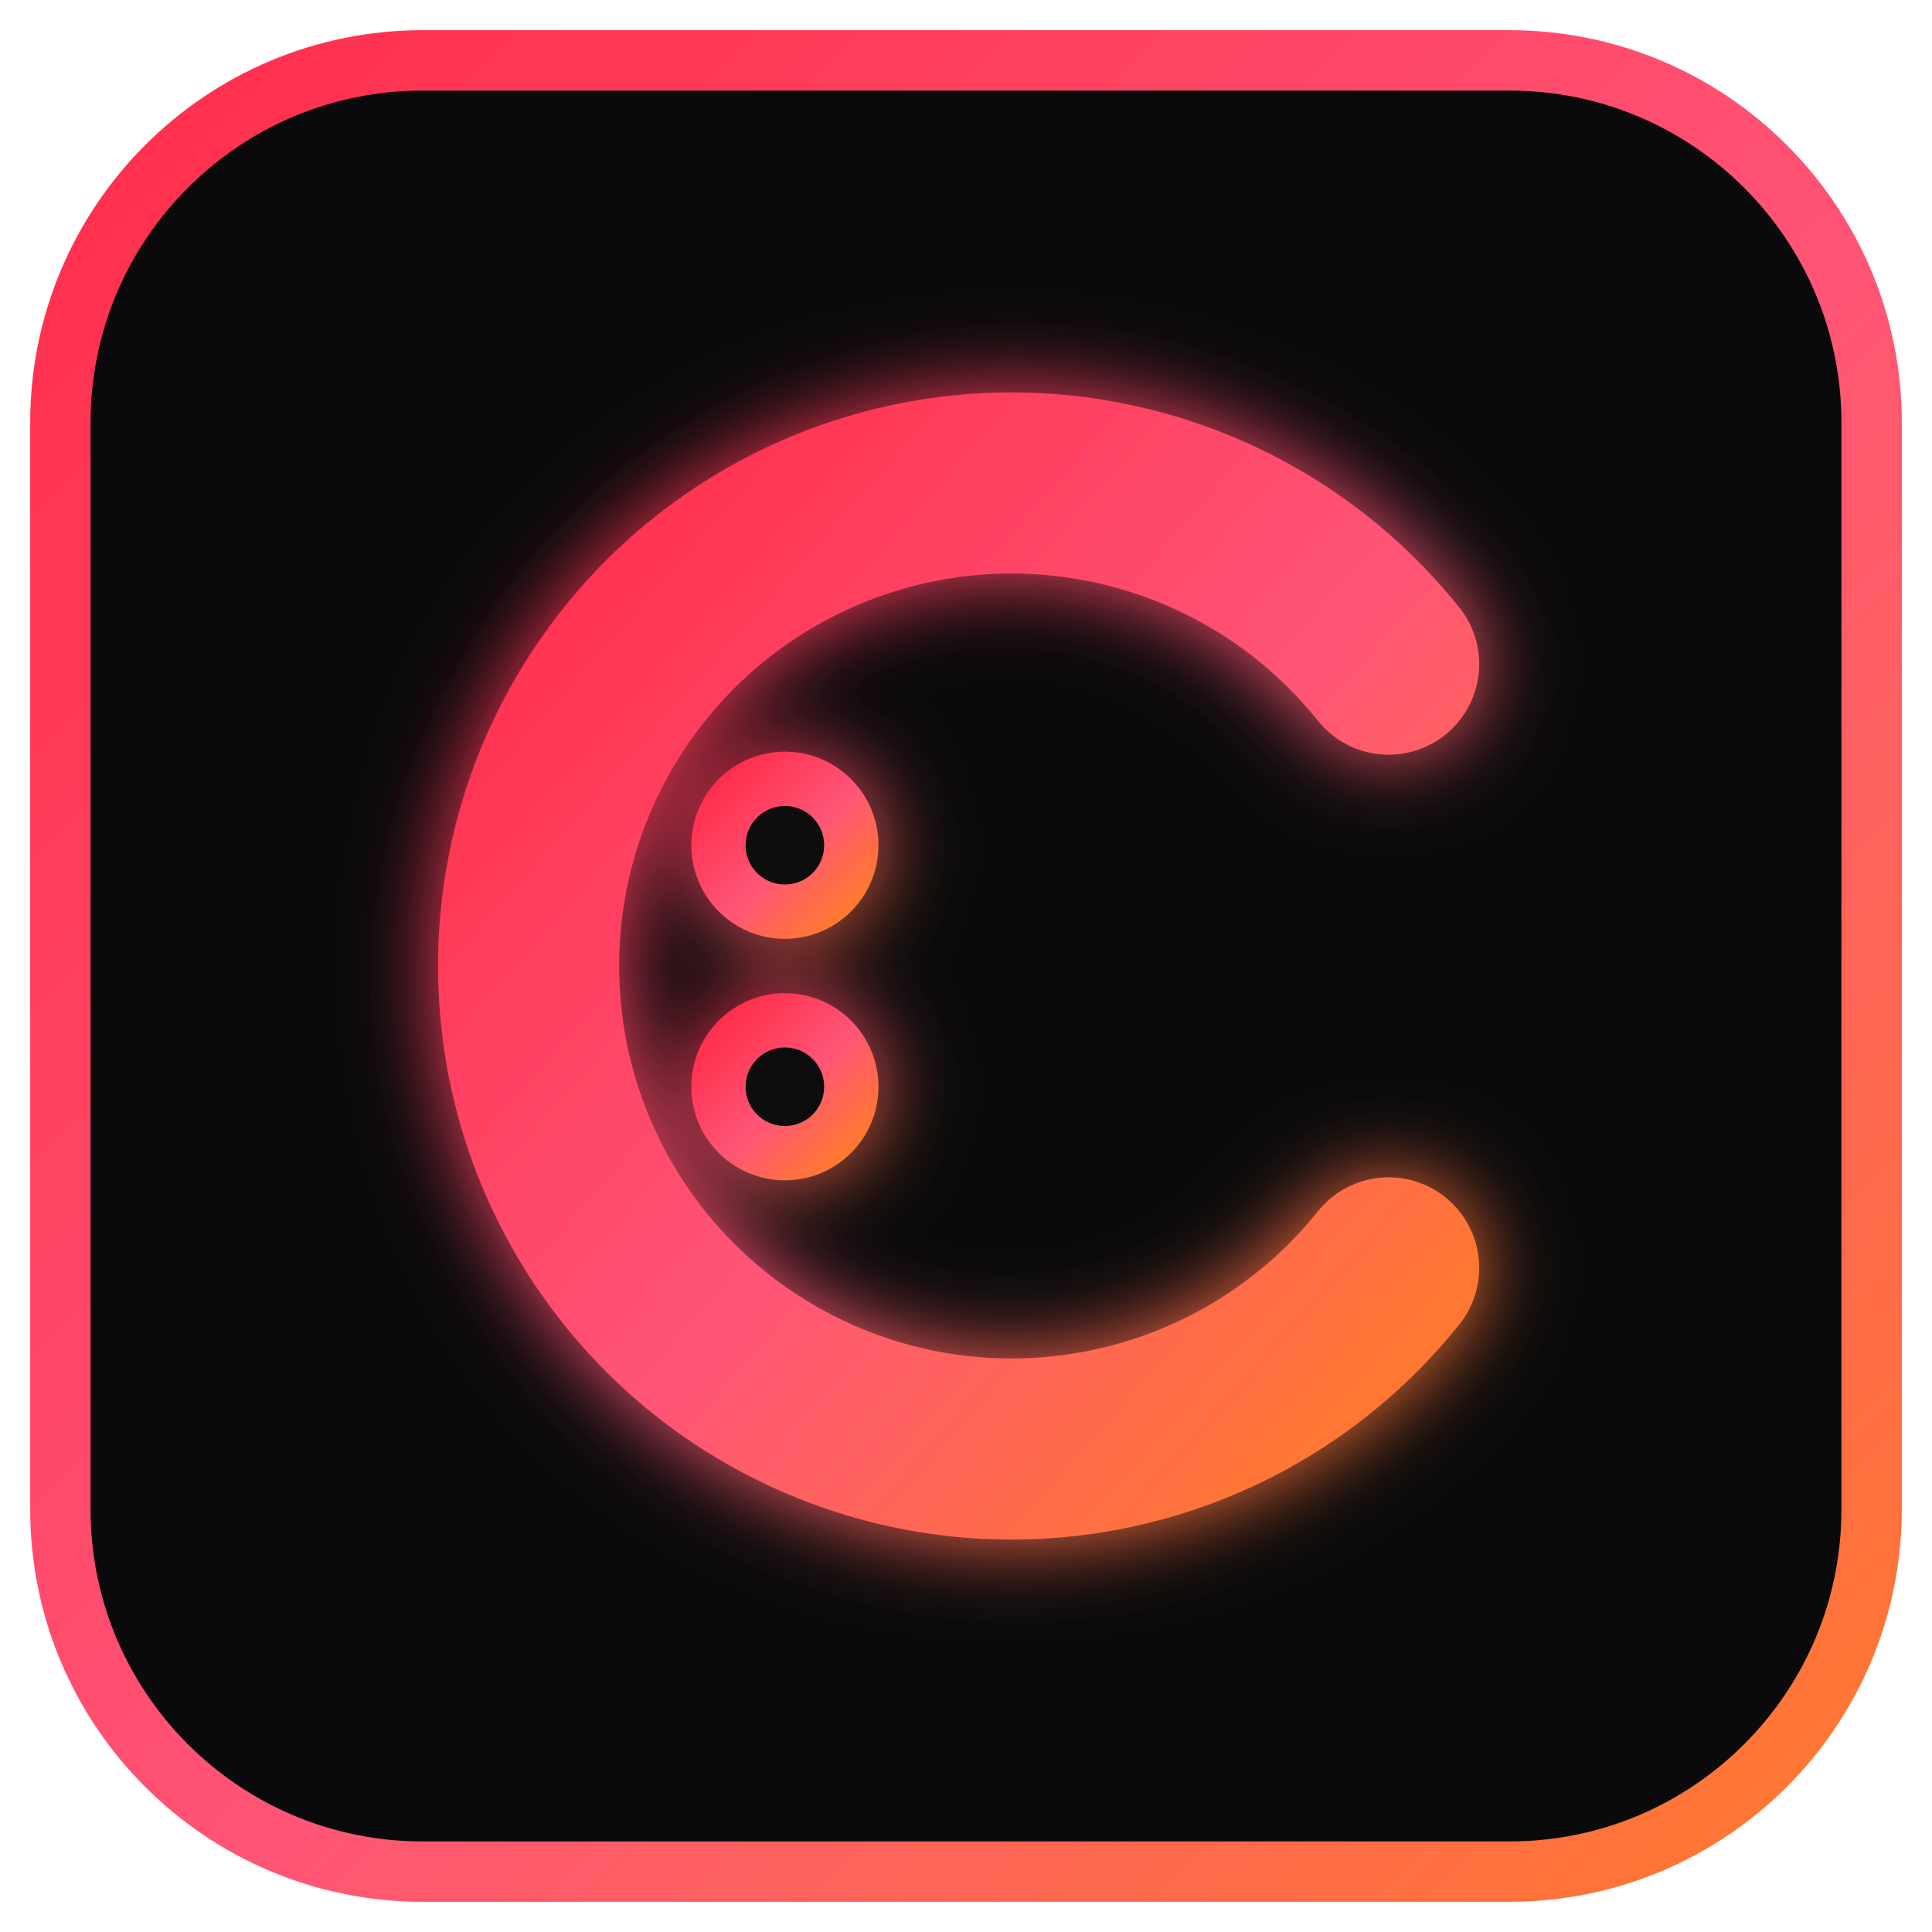
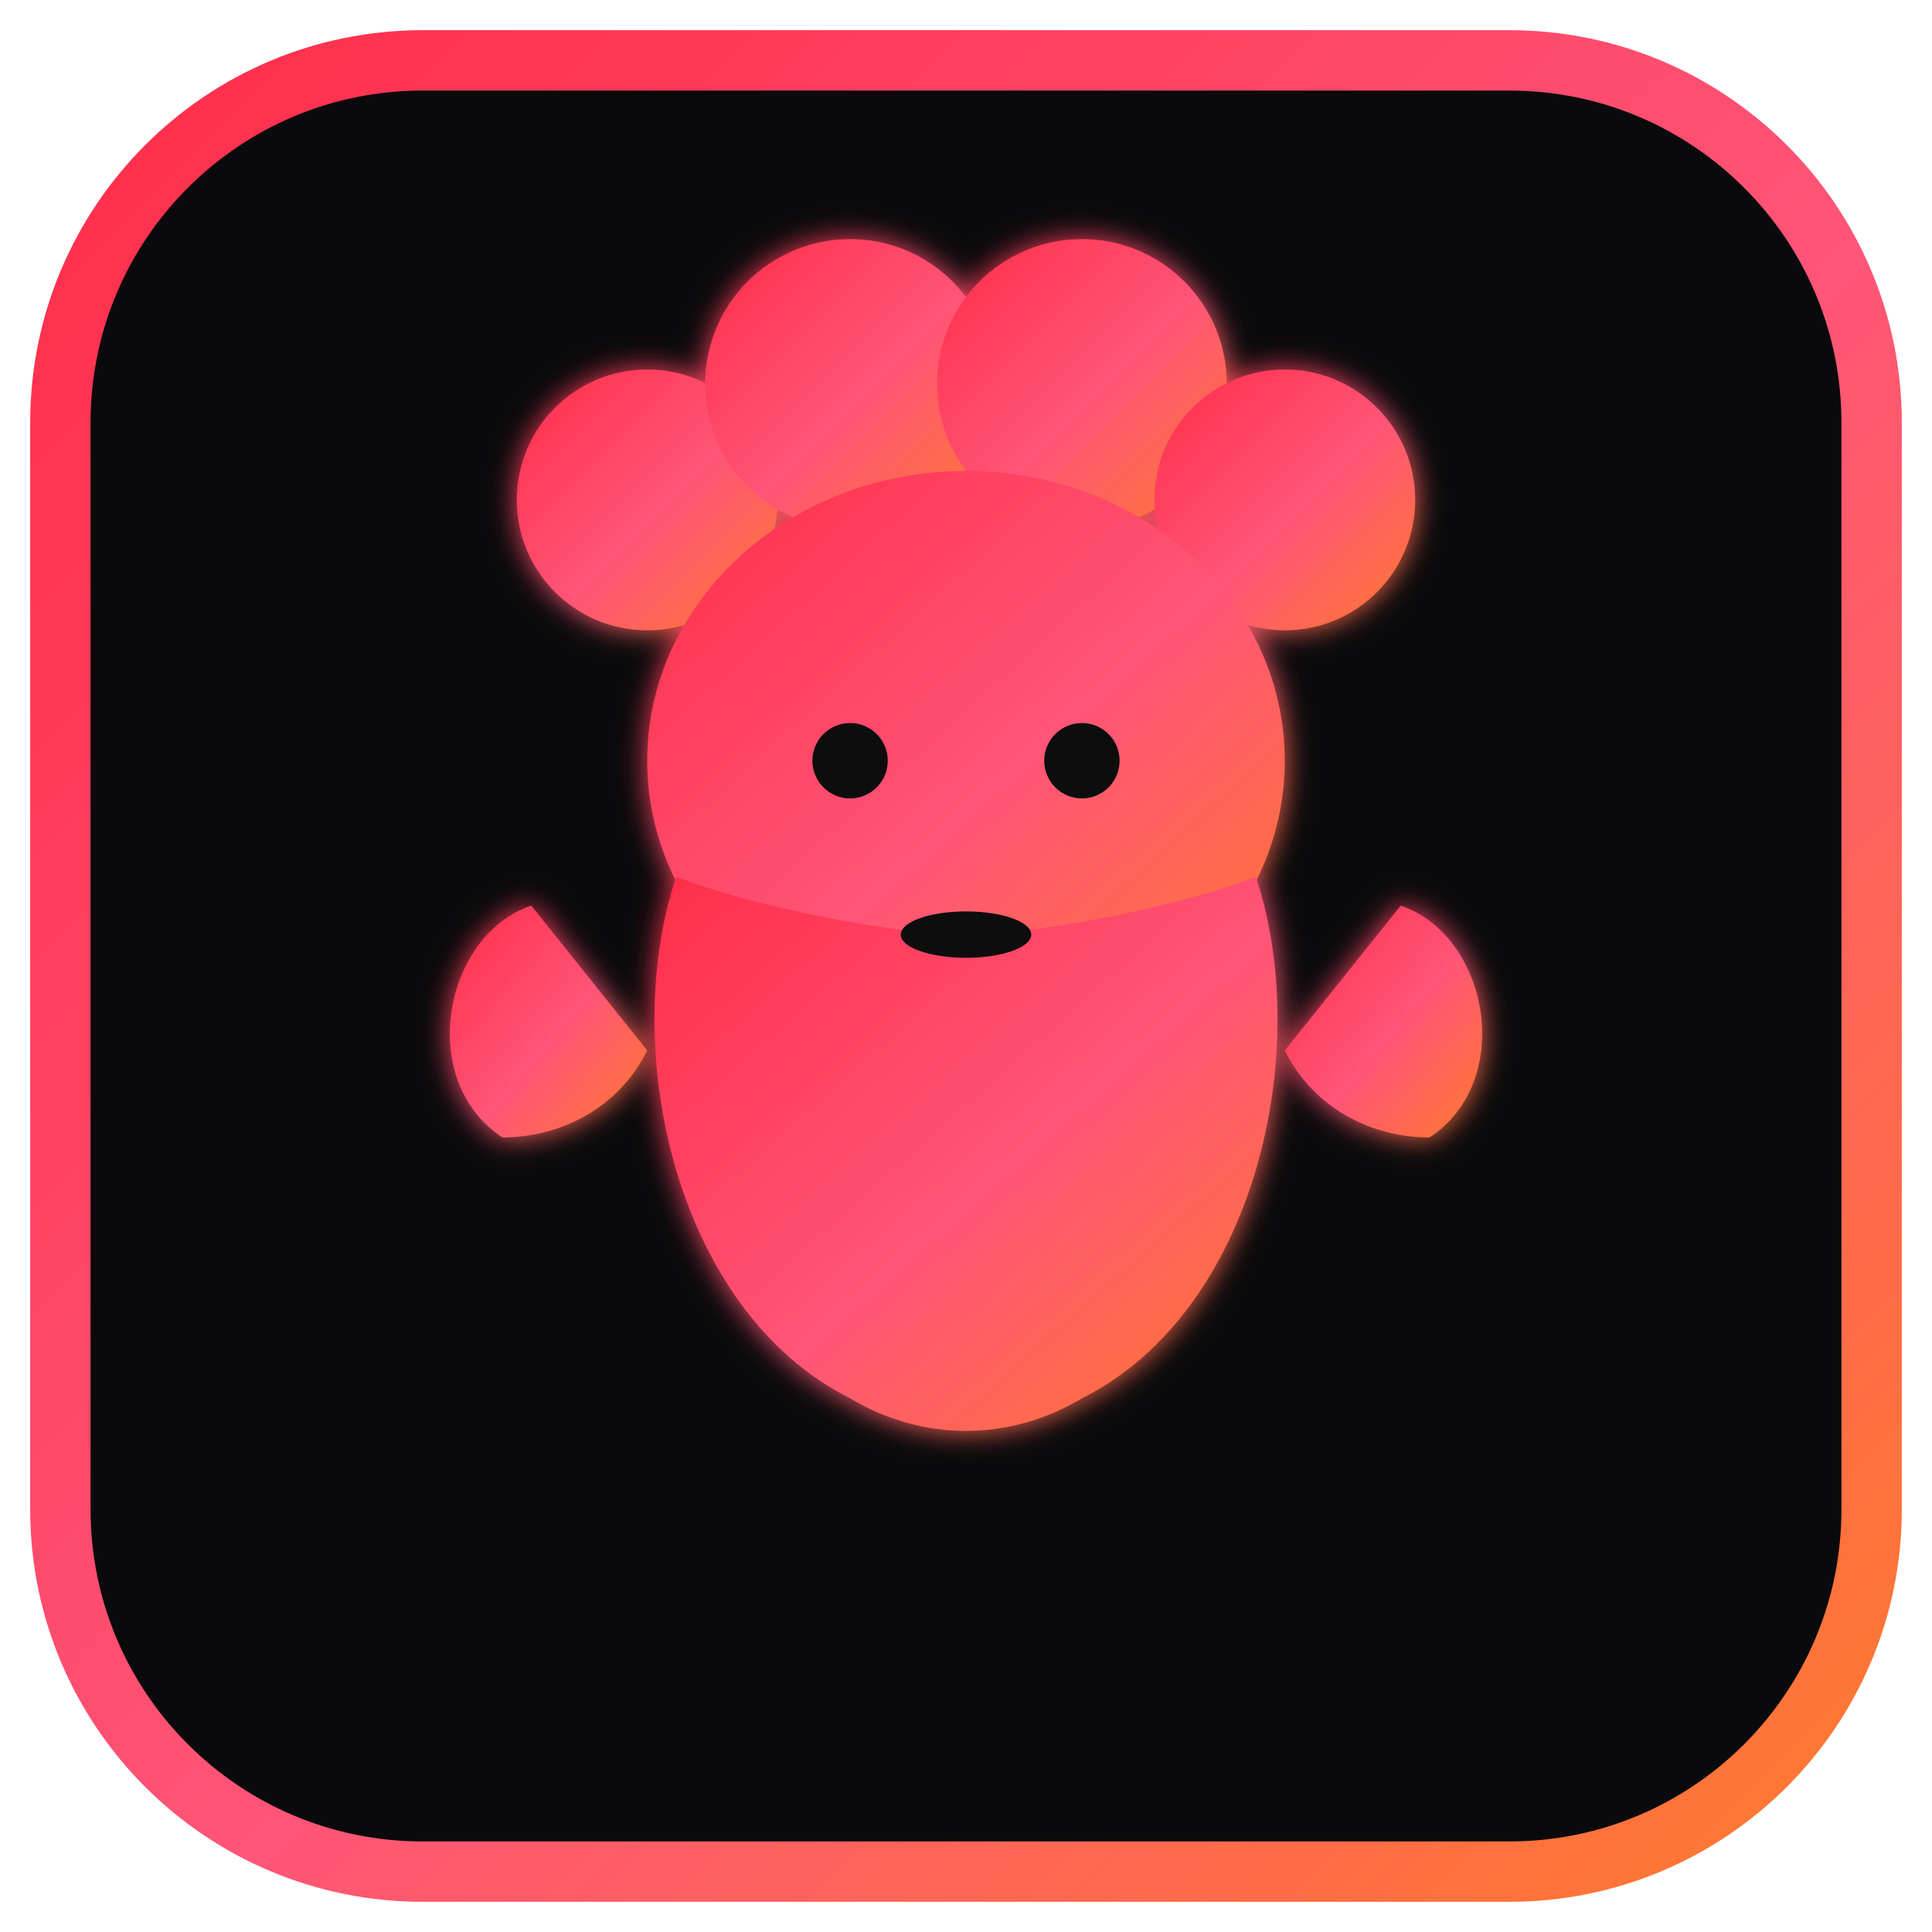
<svg xmlns="http://www.w3.org/2000/svg" viewBox="0 0 64 64">
  <defs>
    <linearGradient id="g" x1="0" y1="0" x2="1" y2="1">
      <stop offset="0%" stop-color="#ff2d4a" />
      <stop offset="55%" stop-color="#ff5577" />
      <stop offset="100%" stop-color="#ff7a2d" />
    </linearGradient>
-     <filter id="glow" x="-50%" y="-50%" width="200%" height="200%">
-       <feGaussianBlur stdDeviation="1.4" result="b" />
+     <filter id="b" x="-50%" y="-50%" width="200%" height="200%">
+       <feGaussianBlur stdDeviation="1" result="b" />
      <feMerge>
        <feMergeNode in="b" />
        <feMergeNode in="SourceGraphic" />
      </feMerge>
    </filter>
  </defs>
  <rect x="2" y="2" width="60" height="60" rx="12" fill="#0a0a0c" />
  <rect x="2" y="2" width="60" height="60" rx="12" fill="none" stroke="url(#g)" stroke-width="2" />
-   <g filter="url(#glow)">
-     <path d="M46 22 a16 16 0 1 0 0 20" fill="none" stroke="url(#g)" stroke-width="6" stroke-linecap="round" />
-     <circle cx="26" cy="28" r="2.2" fill="#0a0a0c" stroke="url(#g)" stroke-width="1.8" />
-     <circle cx="26" cy="36" r="2.2" fill="#0a0a0c" stroke="url(#g)" stroke-width="1.8" />
+   <g transform="translate(8 6) scale(0.48 0.48)" filter="url(#b)">
+     <circle cx="28" cy="22" r="9" fill="url(#g)" />
+     <circle cx="42" cy="14" r="10" fill="url(#g)" />
+     <circle cx="58" cy="14" r="10" fill="url(#g)" />
+     <circle cx="72" cy="22" r="9" fill="url(#g)" />
+     <ellipse cx="50" cy="40" rx="22" ry="20" fill="url(#g)" />
+     <path d="M 30 48 C 26 60, 30 78, 42 84 C 47 87, 53 87, 58 84 C 70 78, 74 60, 70 48 C 65 50, 55 52, 50 52 C 45 52, 35 50, 30 48 Z" fill="url(#g)" />
+     <path d="M 20 50 C 14 52, 12 62, 18 66 C 22 66, 26 64, 28 60 Z" fill="url(#g)" />
+     <path d="M 80 50 C 86 52, 88 62, 82 66 C 78 66, 74 64, 72 60 Z" fill="url(#g)" />
+     <circle cx="42" cy="40" r="2.6" fill="#0a0a0c" />
+     <circle cx="58" cy="40" r="2.6" fill="#0a0a0c" />
+     <ellipse cx="50" cy="52" rx="4.5" ry="1.6" fill="#0a0a0c" />
  </g>
</svg>
